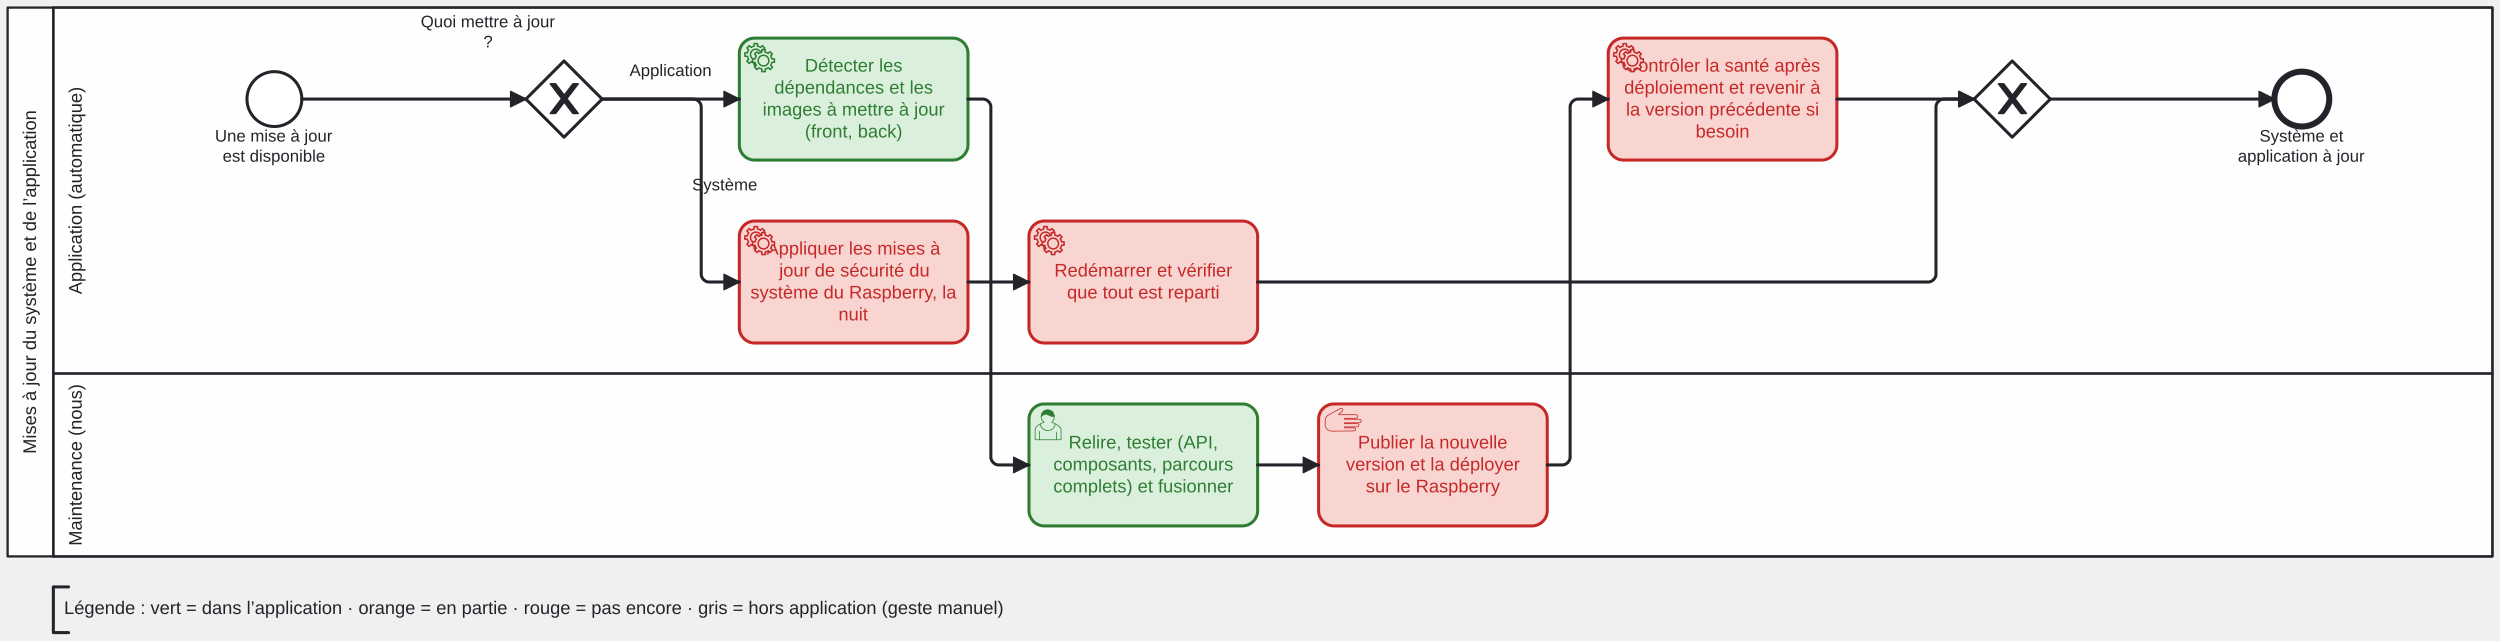
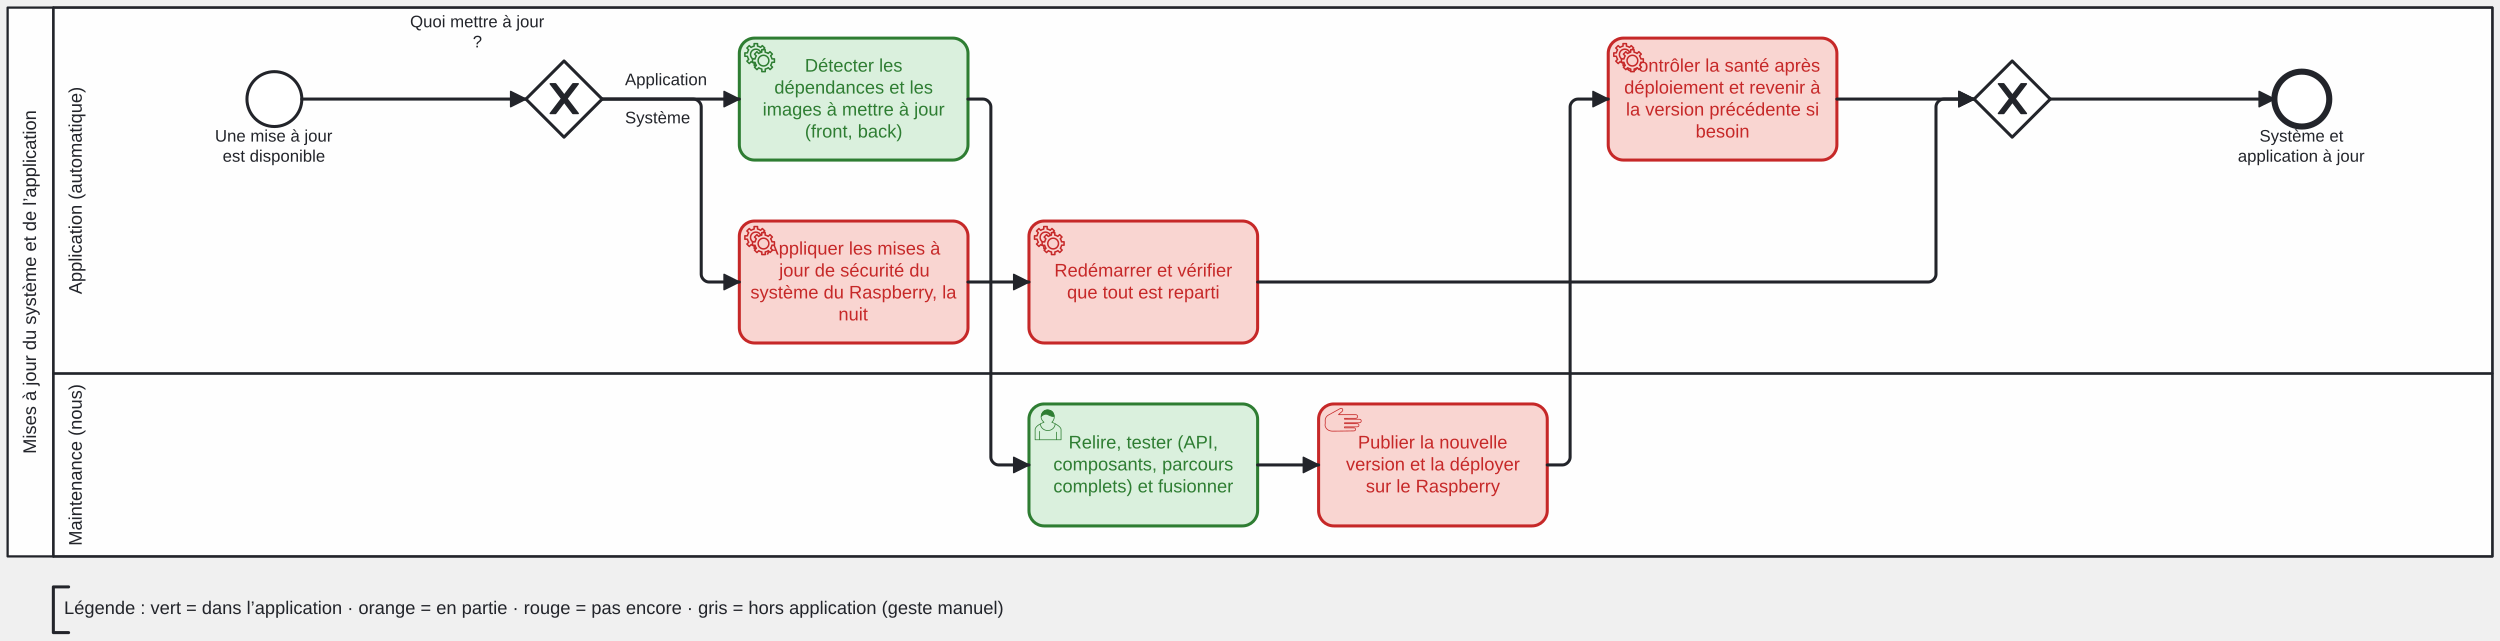
<svg xmlns="http://www.w3.org/2000/svg" width="1640" height="420" viewBox="35 35 1640 420" version="1.1">
  <g class="djs-group">
    <g class="djs-element djs-shape" data-element-id="P39_exploitation_mises_a_jour_pool" transform="matrix(1 0 0 1 40 40)" style="display: block;">
      <g class="djs-visual">
        <rect x="0" y="0" width="1630" height="360" rx="0" ry="0" style="stroke-linecap: round; stroke-linejoin: round; stroke: rgb(34, 36, 42); stroke-width: 1.5px; fill: white; fill-opacity: 0.95;" />
        <path style="fill: none; stroke-linecap: round; stroke-linejoin: round; stroke: rgb(34, 36, 42); stroke-width: 1.5px;" d="M30,0L30,360" />
        <text lineHeight="1.2" class="djs-label" transform="matrix(-1.83697e-16 -1 1 -1.83697e-16 0 360)" style="font-family: Arial, sans-serif; font-size: 12px; font-weight: normal; fill: rgb(34, 36, 42);">
          <tspan x="67.273" y="18.6">Mises à jour du système et de l’application</tspan>
        </text>
      </g>
      <rect class="djs-hit djs-hit-all" x="0" y="0" width="1630" height="360" style="fill: none; stroke-opacity: 0; stroke: white; stroke-width: 15px;" />
      <rect x="-5" y="-5" rx="4" width="1640" height="370" class="djs-outline" style="fill: none;" />
    </g>
    <g class="djs-children">
      <g class="djs-group">
        <g class="djs-element djs-shape" data-element-id="P39_exploitation_mises_a_jour_voie_maintenance" transform="matrix(1 0 0 1 70 280)" style="display: block;">
          <g class="djs-visual">
            <rect x="0" y="0" width="1600" height="120" rx="0" ry="0" style="stroke-linecap: round; stroke-linejoin: round; stroke: rgb(34, 36, 42); stroke-width: 1.5px; fill: white; fill-opacity: 0.25;" />
            <text lineHeight="1.2" class="djs-label" transform="matrix(-1.83697e-16 -1 1 -1.83697e-16 0 120)" style="font-family: Arial, sans-serif; font-size: 12px; font-weight: normal; fill: rgb(34, 36, 42);">
              <tspan x="6.968" y="18.6">Maintenance (nous)</tspan>
            </text>
          </g>
          <rect class="djs-hit djs-hit-all" x="0" y="0" width="1600" height="120" style="fill: none; stroke-opacity: 0; stroke: white; stroke-width: 15px;" />
          <rect x="-5" y="-5" rx="4" width="1610" height="130" class="djs-outline" style="fill: none;" />
        </g>
      </g>
      <g class="djs-group">
        <g class="djs-element djs-shape" data-element-id="P39_exploitation_mises_a_jour_voie_systeme" transform="matrix(1 0 0 1 70 40)" style="display: block;">
          <g class="djs-visual">
            <rect x="0" y="0" width="1600" height="240" rx="0" ry="0" style="stroke-linecap: round; stroke-linejoin: round; stroke: rgb(34, 36, 42); stroke-width: 1.5px; fill: white; fill-opacity: 0.25;" />
            <text lineHeight="1.2" class="djs-label" transform="matrix(-1.83697e-16 -1 1 -1.83697e-16 0 240)" style="font-family: Arial, sans-serif; font-size: 12px; font-weight: normal; fill: rgb(34, 36, 42);">
              <tspan x="51.959" y="18.6">Application (automatique)</tspan>
            </text>
          </g>
          <rect class="djs-hit djs-hit-all" x="0" y="0" width="1600" height="240" style="fill: none; stroke-opacity: 0; stroke: white; stroke-width: 15px;" />
          <rect x="-5" y="-5" rx="4" width="1610" height="250" class="djs-outline" style="fill: none;" />
        </g>
      </g>
      <g class="djs-group">
        <g class="djs-element djs-shape" data-element-id="P39_exploitation_mises_a_jour_d" transform="matrix(1 0 0 1 197 82)" style="display: block;">
          <g class="djs-visual">
            <circle cx="18" cy="18" r="18" style="stroke-linecap: round; stroke-linejoin: round; stroke: rgb(34, 36, 42); stroke-width: 2px; fill: white; fill-opacity: 0.95;" />
          </g>
          <rect class="djs-hit djs-hit-all" x="0" y="0" width="36" height="36" style="fill: none; stroke-opacity: 0; stroke: white; stroke-width: 15px;" />
          <circle cx="18" cy="18" r="23" class="djs-outline" style="fill: none;" />
        </g>
      </g>
      <g class="djs-group">
        <g class="djs-element djs-shape" data-element-id="P39_exploitation_mises_a_jour_d_label" transform="matrix(1 0 0 1 176 118)" style="display: block;">
          <g class="djs-visual">
            <text lineHeight="1.2" class="djs-label" style="font-family: Arial, sans-serif; font-size: 11px; font-weight: normal; fill: rgb(34, 36, 42);">
              <tspan x="0" y="9.9">Une mise à jour </tspan>
              <tspan x="5.044" y="23.1">est disponible</tspan>
            </text>
          </g>
          <rect class="djs-hit djs-hit-all" x="0" y="0" width="78" height="27" style="fill: none; stroke-opacity: 0; stroke: white; stroke-width: 15px;" />
          <rect x="-5" y="-5" rx="4" width="88" height="37" class="djs-outline" style="fill: none;" />
        </g>
      </g>
      <g class="djs-group">
        <g class="djs-element djs-shape" data-element-id="P39_exploitation_mises_a_jour_g1" transform="matrix(1 0 0 1 380 75)" style="display: block;">
          <g class="djs-visual">
            <polygon points="25,0 50,25 25,50 0,25" style="stroke-linecap: round; stroke-linejoin: round; stroke: rgb(34, 36, 42); stroke-width: 2px; fill: white; fill-opacity: 0.95;" />
            <path d="m 16,15 7.429,9.714 -7.429,9.714 3.429,0 5.714,-7.464 5.714,7.464 3.429,0 -7.429,-9.714 7.429,-9.714 -3.429,0 -5.714,7.464 -5.714,-7.464 -3.429,0 z" style="fill: rgb(34, 36, 42); stroke-linecap: round; stroke-linejoin: round; stroke: rgb(34, 36, 42); stroke-width: 1px;" />
          </g>
          <rect class="djs-hit djs-hit-all" x="0" y="0" width="50" height="50" style="fill: none; stroke-opacity: 0; stroke: white; stroke-width: 15px;" />
          <rect x="2" y="2" rx="4" width="46" height="46" class="djs-outline" style="transform-box: fill-box; transform: rotate(45deg); transform-origin: center center; fill: none;" />
        </g>
      </g>
      <g class="djs-group">
-         <g class="djs-element djs-shape" data-element-id="P39_exploitation_mises_a_jour_g1_label" transform="matrix(1 0 0 1 311 43)" style="display: block;">
+         <g class="djs-element djs-shape" data-element-id="P39_exploitation_mises_a_jour_g1_label" transform="matrix(1 0 0 1 304 43)" style="display: block;">
          <g class="djs-visual">
            <text lineHeight="1.2" class="djs-label" style="font-family: Arial, sans-serif; font-size: 11px; font-weight: normal; fill: rgb(34, 36, 42);">
              <tspan x="0" y="9.9">Quoi mettre à jour</tspan>
              <tspan x="41.125" y="23.1">?</tspan>
            </text>
          </g>
          <rect class="djs-hit djs-hit-all" x="0" y="0" width="89" height="27" style="fill: none; stroke-opacity: 0; stroke: white; stroke-width: 15px;" />
          <rect x="-5" y="-5" rx="4" width="99" height="37" class="djs-outline" style="fill: none;" />
        </g>
      </g>
      <g class="djs-group">
        <g class="djs-element djs-shape" data-element-id="P39_exploitation_mises_a_jour_t1" transform="matrix(1 0 0 1 520 180)" style="display: block;">
          <g class="djs-visual">
            <rect x="0" y="0" width="150" height="80" rx="10" ry="10" style="stroke-linecap: round; stroke-linejoin: round; stroke: rgb(198, 40, 40); stroke-width: 2px; fill: rgb(249, 211, 207); fill-opacity: 0.95;" />
            <text lineHeight="1.2" class="djs-label" style="font-family: Arial, sans-serif; font-size: 12px; font-weight: normal; fill: rgb(198, 40, 40);">
              <tspan x="17.811" y="22">Appliquer les mises à </tspan>
              <tspan x="26.133" y="36.4">jour de sécurité du </tspan>
              <tspan x="7.255" y="50.8">système du Raspberry, la</tspan>
              <tspan x="64.993" y="65.2">nuit</tspan>
            </text>
            <circle cx="5" cy="5" r="5" transform="translate(6, 6)" style="stroke-linecap: round; stroke-linejoin: round; stroke: none; stroke-width: 2px; fill: rgb(249, 211, 207);" />
            <path d="m 12,18 v -1.713 c 0.352,-0.07 0.704,-0.178 1.048,-0.321 0.344,-0.145 0.666,-0.321 0.966,-0.521 l 1.194,1.18 1.567,-1.577 -1.195,-1.18 c 0.403,-0.614 0.683,-1.299 0.825,-2.018 l 1.622,-0.01 v -2.22 l -1.637,0.01 c -0.073,-0.352 -0.178,-0.7 -0.324,-1.044 -0.145,-0.344 -0.321,-0.664 -0.523,-0.962 l 1.131,-1.136 -1.583,-1.563 -1.13,1.136 c -0.614,-0.401 -1.303,-0.681 -2.023,-0.822 l 0.009,-1.619 h -2.241 l 0.004,1.631 c -0.354,0.074 -0.705,0.18 -1.05,0.324 -0.344,0.144 -0.665,0.321 -0.964,0.52 l -1.17,-1.158 -1.567,1.579 1.168,1.157 c -0.403,0.613 -0.683,1.298 -0.825,2.017 l -1.659,0.003 v 2.222 l 1.672,-0.006 c 0.073,0.351 0.18,0.702 0.324,1.045 0.145,0.344 0.321,0.664 0.523,0.961 l -1.199,1.197 1.584,1.56 1.196,-1.193 c 0.614,0.403 1.303,0.682 2.023,0.823 l 7.19e-4,1.699 h 2.227 z m 0.221,-3.996 c -1.789,0.75 -3.858,-0.093 -4.61,-1.874 -0.752,-1.783 0.091,-3.846 1.88,-4.596 1.788,-0.749 3.857,0.093 4.609,1.874 0.752,1.782 -0.091,3.846 -1.88,4.596 z" style="fill: rgb(249, 211, 207); stroke-linecap: round; stroke-linejoin: round; stroke: rgb(198, 40, 40); stroke-width: 1px;" />
            <circle cx="5" cy="5" r="5" transform="translate(11, 10)" style="stroke-linecap: round; stroke-linejoin: round; stroke: none; stroke-width: 2px; fill: rgb(249, 211, 207);" />
            <path d="m 17,22 v -1.713 c 0.352,-0.07 0.704,-0.178 1.048,-0.321 0.344,-0.145 0.666,-0.321 0.966,-0.521 l 1.194,1.18 1.567,-1.577 -1.195,-1.18 c 0.403,-0.614 0.683,-1.299 0.825,-2.018 l 1.622,-0.01 v -2.22 l -1.637,0.01 c -0.073,-0.352 -0.178,-0.7 -0.324,-1.044 -0.145,-0.344 -0.321,-0.664 -0.523,-0.962 l 1.131,-1.136 -1.583,-1.563 -1.13,1.136 c -0.614,-0.401 -1.303,-0.681 -2.023,-0.822 l 0.009,-1.619 h -2.241 l 0.004,1.631 c -0.354,0.074 -0.705,0.18 -1.05,0.324 -0.344,0.144 -0.665,0.321 -0.964,0.52 l -1.17,-1.158 -1.567,1.579 1.168,1.157 c -0.403,0.613 -0.683,1.298 -0.825,2.017 l -1.659,0.003 v 2.222 l 1.672,-0.006 c 0.073,0.351 0.18,0.702 0.324,1.045 0.145,0.344 0.321,0.664 0.523,0.961 l -1.199,1.197 1.584,1.56 1.196,-1.193 c 0.614,0.403 1.303,0.682 2.023,0.823 l 7.19e-4,1.699 h 2.227 z m 0.221,-3.996 c -1.789,0.75 -3.858,-0.093 -4.61,-1.874 -0.752,-1.783 0.091,-3.846 1.88,-4.596 1.788,-0.749 3.857,0.093 4.609,1.874 0.752,1.782 -0.091,3.846 -1.88,4.596 z" style="fill: rgb(249, 211, 207); stroke-linecap: round; stroke-linejoin: round; stroke: rgb(198, 40, 40); stroke-width: 1px;" />
          </g>
          <rect class="djs-hit djs-hit-all" x="0" y="0" width="150" height="80" style="fill: none; stroke-opacity: 0; stroke: white; stroke-width: 15px;" />
          <rect x="-5" y="-5" rx="14" width="160" height="90" class="djs-outline" style="fill: none;" />
        </g>
      </g>
      <g class="djs-group">
        <g class="djs-element djs-shape" data-element-id="P39_exploitation_mises_a_jour_t2" transform="matrix(1 0 0 1 710 180)" style="display: block;">
          <g class="djs-visual">
            <rect x="0" y="0" width="150" height="80" rx="10" ry="10" style="stroke-linecap: round; stroke-linejoin: round; stroke: rgb(198, 40, 40); stroke-width: 2px; fill: rgb(249, 211, 207); fill-opacity: 0.95;" />
            <text lineHeight="1.2" class="djs-label" style="font-family: Arial, sans-serif; font-size: 12px; font-weight: normal; fill: rgb(198, 40, 40);">
              <tspan x="16.647" y="36.4">Redémarrer et vérifier </tspan>
              <tspan x="24.969" y="50.8">que tout est reparti</tspan>
            </text>
            <circle cx="5" cy="5" r="5" transform="translate(6, 6)" style="stroke-linecap: round; stroke-linejoin: round; stroke: none; stroke-width: 2px; fill: rgb(249, 211, 207);" />
            <path d="m 12,18 v -1.713 c 0.352,-0.07 0.704,-0.178 1.048,-0.321 0.344,-0.145 0.666,-0.321 0.966,-0.521 l 1.194,1.18 1.567,-1.577 -1.195,-1.18 c 0.403,-0.614 0.683,-1.299 0.825,-2.018 l 1.622,-0.01 v -2.22 l -1.637,0.01 c -0.073,-0.352 -0.178,-0.7 -0.324,-1.044 -0.145,-0.344 -0.321,-0.664 -0.523,-0.962 l 1.131,-1.136 -1.583,-1.563 -1.13,1.136 c -0.614,-0.401 -1.303,-0.681 -2.023,-0.822 l 0.009,-1.619 h -2.241 l 0.004,1.631 c -0.354,0.074 -0.705,0.18 -1.05,0.324 -0.344,0.144 -0.665,0.321 -0.964,0.52 l -1.17,-1.158 -1.567,1.579 1.168,1.157 c -0.403,0.613 -0.683,1.298 -0.825,2.017 l -1.659,0.003 v 2.222 l 1.672,-0.006 c 0.073,0.351 0.18,0.702 0.324,1.045 0.145,0.344 0.321,0.664 0.523,0.961 l -1.199,1.197 1.584,1.56 1.196,-1.193 c 0.614,0.403 1.303,0.682 2.023,0.823 l 7.19e-4,1.699 h 2.227 z m 0.221,-3.996 c -1.789,0.75 -3.858,-0.093 -4.61,-1.874 -0.752,-1.783 0.091,-3.846 1.88,-4.596 1.788,-0.749 3.857,0.093 4.609,1.874 0.752,1.782 -0.091,3.846 -1.88,4.596 z" style="fill: rgb(249, 211, 207); stroke-linecap: round; stroke-linejoin: round; stroke: rgb(198, 40, 40); stroke-width: 1px;" />
            <circle cx="5" cy="5" r="5" transform="translate(11, 10)" style="stroke-linecap: round; stroke-linejoin: round; stroke: none; stroke-width: 2px; fill: rgb(249, 211, 207);" />
            <path d="m 17,22 v -1.713 c 0.352,-0.07 0.704,-0.178 1.048,-0.321 0.344,-0.145 0.666,-0.321 0.966,-0.521 l 1.194,1.18 1.567,-1.577 -1.195,-1.18 c 0.403,-0.614 0.683,-1.299 0.825,-2.018 l 1.622,-0.01 v -2.22 l -1.637,0.01 c -0.073,-0.352 -0.178,-0.7 -0.324,-1.044 -0.145,-0.344 -0.321,-0.664 -0.523,-0.962 l 1.131,-1.136 -1.583,-1.563 -1.13,1.136 c -0.614,-0.401 -1.303,-0.681 -2.023,-0.822 l 0.009,-1.619 h -2.241 l 0.004,1.631 c -0.354,0.074 -0.705,0.18 -1.05,0.324 -0.344,0.144 -0.665,0.321 -0.964,0.52 l -1.17,-1.158 -1.567,1.579 1.168,1.157 c -0.403,0.613 -0.683,1.298 -0.825,2.017 l -1.659,0.003 v 2.222 l 1.672,-0.006 c 0.073,0.351 0.18,0.702 0.324,1.045 0.145,0.344 0.321,0.664 0.523,0.961 l -1.199,1.197 1.584,1.56 1.196,-1.193 c 0.614,0.403 1.303,0.682 2.023,0.823 l 7.19e-4,1.699 h 2.227 z m 0.221,-3.996 c -1.789,0.75 -3.858,-0.093 -4.61,-1.874 -0.752,-1.783 0.091,-3.846 1.88,-4.596 1.788,-0.749 3.857,0.093 4.609,1.874 0.752,1.782 -0.091,3.846 -1.88,4.596 z" style="fill: rgb(249, 211, 207); stroke-linecap: round; stroke-linejoin: round; stroke: rgb(198, 40, 40); stroke-width: 1px;" />
          </g>
          <rect class="djs-hit djs-hit-all" x="0" y="0" width="150" height="80" style="fill: none; stroke-opacity: 0; stroke: white; stroke-width: 15px;" />
          <rect x="-5" y="-5" rx="14" width="160" height="90" class="djs-outline" style="fill: none;" />
        </g>
      </g>
      <g class="djs-group">
        <g class="djs-element djs-shape" data-element-id="P39_exploitation_mises_a_jour_t3" transform="matrix(1 0 0 1 520 60)" style="display: block;">
          <g class="djs-visual">
            <rect x="0" y="0" width="150" height="80" rx="10" ry="10" style="stroke-linecap: round; stroke-linejoin: round; stroke: rgb(46, 125, 50); stroke-width: 2px; fill: rgb(216, 240, 220); fill-opacity: 0.95;" />
            <text lineHeight="1.2" class="djs-label" style="font-family: Arial, sans-serif; font-size: 12px; font-weight: normal; fill: rgb(46, 125, 50);">
              <tspan x="42.984" y="22">Détecter les </tspan>
              <tspan x="22.953" y="36.4">dépendances et les </tspan>
              <tspan x="15.305" y="50.8">images à mettre à jour </tspan>
              <tspan x="42.984" y="65.2">(front, back)</tspan>
            </text>
            <circle cx="5" cy="5" r="5" transform="translate(6, 6)" style="stroke-linecap: round; stroke-linejoin: round; stroke: none; stroke-width: 2px; fill: rgb(216, 240, 220);" />
            <path d="m 12,18 v -1.713 c 0.352,-0.07 0.704,-0.178 1.048,-0.321 0.344,-0.145 0.666,-0.321 0.966,-0.521 l 1.194,1.18 1.567,-1.577 -1.195,-1.18 c 0.403,-0.614 0.683,-1.299 0.825,-2.018 l 1.622,-0.01 v -2.22 l -1.637,0.01 c -0.073,-0.352 -0.178,-0.7 -0.324,-1.044 -0.145,-0.344 -0.321,-0.664 -0.523,-0.962 l 1.131,-1.136 -1.583,-1.563 -1.13,1.136 c -0.614,-0.401 -1.303,-0.681 -2.023,-0.822 l 0.009,-1.619 h -2.241 l 0.004,1.631 c -0.354,0.074 -0.705,0.18 -1.05,0.324 -0.344,0.144 -0.665,0.321 -0.964,0.52 l -1.17,-1.158 -1.567,1.579 1.168,1.157 c -0.403,0.613 -0.683,1.298 -0.825,2.017 l -1.659,0.003 v 2.222 l 1.672,-0.006 c 0.073,0.351 0.18,0.702 0.324,1.045 0.145,0.344 0.321,0.664 0.523,0.961 l -1.199,1.197 1.584,1.56 1.196,-1.193 c 0.614,0.403 1.303,0.682 2.023,0.823 l 7.19e-4,1.699 h 2.227 z m 0.221,-3.996 c -1.789,0.75 -3.858,-0.093 -4.61,-1.874 -0.752,-1.783 0.091,-3.846 1.88,-4.596 1.788,-0.749 3.857,0.093 4.609,1.874 0.752,1.782 -0.091,3.846 -1.88,4.596 z" style="fill: rgb(216, 240, 220); stroke-linecap: round; stroke-linejoin: round; stroke: rgb(46, 125, 50); stroke-width: 1px;" />
            <circle cx="5" cy="5" r="5" transform="translate(11, 10)" style="stroke-linecap: round; stroke-linejoin: round; stroke: none; stroke-width: 2px; fill: rgb(216, 240, 220);" />
            <path d="m 17,22 v -1.713 c 0.352,-0.07 0.704,-0.178 1.048,-0.321 0.344,-0.145 0.666,-0.321 0.966,-0.521 l 1.194,1.18 1.567,-1.577 -1.195,-1.18 c 0.403,-0.614 0.683,-1.299 0.825,-2.018 l 1.622,-0.01 v -2.22 l -1.637,0.01 c -0.073,-0.352 -0.178,-0.7 -0.324,-1.044 -0.145,-0.344 -0.321,-0.664 -0.523,-0.962 l 1.131,-1.136 -1.583,-1.563 -1.13,1.136 c -0.614,-0.401 -1.303,-0.681 -2.023,-0.822 l 0.009,-1.619 h -2.241 l 0.004,1.631 c -0.354,0.074 -0.705,0.18 -1.05,0.324 -0.344,0.144 -0.665,0.321 -0.964,0.52 l -1.17,-1.158 -1.567,1.579 1.168,1.157 c -0.403,0.613 -0.683,1.298 -0.825,2.017 l -1.659,0.003 v 2.222 l 1.672,-0.006 c 0.073,0.351 0.18,0.702 0.324,1.045 0.145,0.344 0.321,0.664 0.523,0.961 l -1.199,1.197 1.584,1.56 1.196,-1.193 c 0.614,0.403 1.303,0.682 2.023,0.823 l 7.19e-4,1.699 h 2.227 z m 0.221,-3.996 c -1.789,0.75 -3.858,-0.093 -4.61,-1.874 -0.752,-1.783 0.091,-3.846 1.88,-4.596 1.788,-0.749 3.857,0.093 4.609,1.874 0.752,1.782 -0.091,3.846 -1.88,4.596 z" style="fill: rgb(216, 240, 220); stroke-linecap: round; stroke-linejoin: round; stroke: rgb(46, 125, 50); stroke-width: 1px;" />
          </g>
          <rect class="djs-hit djs-hit-all" x="0" y="0" width="150" height="80" style="fill: none; stroke-opacity: 0; stroke: white; stroke-width: 15px;" />
          <rect x="-5" y="-5" rx="14" width="160" height="90" class="djs-outline" style="fill: none;" />
        </g>
      </g>
      <g class="djs-group">
        <g class="djs-element djs-shape" data-element-id="P39_exploitation_mises_a_jour_t4" transform="matrix(1 0 0 1 710 300)" style="display: block;">
          <g class="djs-visual">
            <rect x="0" y="0" width="150" height="80" rx="10" ry="10" style="stroke-linecap: round; stroke-linejoin: round; stroke: rgb(46, 125, 50); stroke-width: 2px; fill: rgb(216, 240, 220); fill-opacity: 0.95;" />
            <text lineHeight="1.2" class="djs-label" style="font-family: Arial, sans-serif; font-size: 12px; font-weight: normal; fill: rgb(46, 125, 50);">
              <tspan x="25.984" y="29.2">Relire, tester (API, </tspan>
              <tspan x="15.969" y="43.6">composants, parcours </tspan>
              <tspan x="15.969" y="58">complets) et fusionner</tspan>
            </text>
            <path d="m 15,12 c 0.909,-0.845 1.594,-2.049 1.594,-3.385 0,-2.554 -1.805,-4.622 -4.357,-4.622 -2.552,0 -4.288,2.068 -4.288,4.622 0,1.348 0.974,2.562 1.896,3.405 -0.529,0.187 -5.669,2.097 -5.794,4.756 v 6.718 h 17 v -6.718 c 0,-2.298 -5.528,-4.595 -6.051,-4.776 zm -8,6 l 0,5.5 m 11,0 l 0,-5" style="fill: rgb(216, 240, 220); stroke-linecap: round; stroke-linejoin: round; stroke: rgb(46, 125, 50); stroke-width: 0.5px;" />
            <path d="m 15,12 m 2.162,1.009 c 0,2.447 -2.158,4.431 -4.821,4.431 -2.665,0 -4.822,-1.981 -4.822,-4.431 " style="fill: rgb(216, 240, 220); stroke-linecap: round; stroke-linejoin: round; stroke: rgb(46, 125, 50); stroke-width: 0.5px;" />
            <path d="m 15,12 m -6.9,-3.80 c 0,0 2.251,-2.358 4.274,-1.177 2.024,1.181 4.221,1.537 4.124,0.965 -0.098,-0.57 -0.117,-3.791 -4.191,-4.136 -3.575,0.001 -4.208,3.367 -4.207,4.348 z" style="fill: rgb(46, 125, 50); stroke-linecap: round; stroke-linejoin: round; stroke: rgb(46, 125, 50); stroke-width: 0.5px;" />
          </g>
          <rect class="djs-hit djs-hit-all" x="0" y="0" width="150" height="80" style="fill: none; stroke-opacity: 0; stroke: white; stroke-width: 15px;" />
          <rect x="-5" y="-5" rx="14" width="160" height="90" class="djs-outline" style="fill: none;" />
        </g>
      </g>
      <g class="djs-group">
        <g class="djs-element djs-shape" data-element-id="P39_exploitation_mises_a_jour_t5" transform="matrix(1 0 0 1 900 300)" style="display: block;">
          <g class="djs-visual">
            <rect x="0" y="0" width="150" height="80" rx="10" ry="10" style="stroke-linecap: round; stroke-linejoin: round; stroke: rgb(198, 40, 40); stroke-width: 2px; fill: rgb(249, 211, 207); fill-opacity: 0.95;" />
            <text lineHeight="1.2" class="djs-label" style="font-family: Arial, sans-serif; font-size: 12px; font-weight: normal; fill: rgb(198, 40, 40);">
              <tspan x="25.806" y="29.2">Publier la nouvelle </tspan>
              <tspan x="17.961" y="43.6">version et la déployer </tspan>
              <tspan x="30.984" y="58">sur le Raspberry</tspan>
            </text>
            <path d="m 17,15 c 0.234,-0.01 5.604,0.008 8.029,0.004 0.808,0 1.271,-0.172 1.417,-0.752 0.227,-0.898 -0.334,-1.314 -1.338,-1.316 -2.467,-0.01 -7.886,-0.004 -8.108,-0.004 -0.014,-0.079 0.016,-0.533 0,-0.61 0.195,-0.042 8.507,0.006 9.616,0.002 0.877,-0.007 1.35,-0.438 1.353,-1.208 0.003,-0.768 -0.479,-1.09 -1.35,-1.091 -2.968,-0.002 -9.619,-0.013 -9.619,-0.013 v -0.591 c 0,0 5.052,-0.016 7.225,-0.016 0.888,-0.002 1.354,-0.416 1.351,-1.193 -0.006,-0.761 -0.492,-1.196 -1.361,-1.196 -3.473,-0.005 -10.86,-0.003 -11.083,-0.003 -0.022,-0.047 -0.045,-0.094 -0.069,-0.139 0.394,-0.319 2.041,-1.626 2.415,-2.017 0.469,-0.487 0.519,-1.165 0.162,-1.604 -0.414,-0.511 -0.973,-0.5 -1.48,-0.236 -1.461,0.764 -6.6,3.643 -7.733,4.271 -0.9,0.499 -1.516,1.253 -1.882,2.19 -0.37,0.95 -0.17,2.01 -0.166,2.979 0.004,0.718 -0.273,1.345 -0.055,2.063 0.629,2.087 2.425,3.312 4.859,3.318 4.618,0.014 9.238,-0.139 13.857,-0.158 0.755,-0.004 1.171,-0.301 1.182,-1.033 0.012,-0.754 -0.423,-0.969 -1.183,-0.973 -1.778,-0.01 -5.824,-0.004 -6.04,-0.004 10e-4,-0.084 0.003,-0.586 10e-4,-0.67 z" style="fill: rgb(249, 211, 207); stroke-linecap: round; stroke-linejoin: round; stroke: rgb(198, 40, 40); stroke-width: 0.5px;" />
          </g>
          <rect class="djs-hit djs-hit-all" x="0" y="0" width="150" height="80" style="fill: none; stroke-opacity: 0; stroke: white; stroke-width: 15px;" />
          <rect x="-5" y="-5" rx="14" width="160" height="90" class="djs-outline" style="fill: none;" />
        </g>
      </g>
      <g class="djs-group">
        <g class="djs-element djs-shape" data-element-id="P39_exploitation_mises_a_jour_t6" transform="matrix(1 0 0 1 1090 60)" style="display: block;">
          <g class="djs-visual">
            <rect x="0" y="0" width="150" height="80" rx="10" ry="10" style="stroke-linecap: round; stroke-linejoin: round; stroke: rgb(198, 40, 40); stroke-width: 2px; fill: rgb(249, 211, 207); fill-opacity: 0.95;" />
            <text lineHeight="1.2" class="djs-label" style="font-family: Arial, sans-serif; font-size: 12px; font-weight: normal; fill: rgb(198, 40, 40);">
              <tspan x="10.961" y="22">Contrôler la santé après </tspan>
              <tspan x="10.466" y="36.4">déploiement et revenir à </tspan>
              <tspan x="11.625" y="50.8">la version précédente si </tspan>
              <tspan x="57.312" y="65.2">besoin</tspan>
            </text>
            <circle cx="5" cy="5" r="5" transform="translate(6, 6)" style="stroke-linecap: round; stroke-linejoin: round; stroke: none; stroke-width: 2px; fill: rgb(249, 211, 207);" />
            <path d="m 12,18 v -1.713 c 0.352,-0.07 0.704,-0.178 1.048,-0.321 0.344,-0.145 0.666,-0.321 0.966,-0.521 l 1.194,1.18 1.567,-1.577 -1.195,-1.18 c 0.403,-0.614 0.683,-1.299 0.825,-2.018 l 1.622,-0.01 v -2.22 l -1.637,0.01 c -0.073,-0.352 -0.178,-0.7 -0.324,-1.044 -0.145,-0.344 -0.321,-0.664 -0.523,-0.962 l 1.131,-1.136 -1.583,-1.563 -1.13,1.136 c -0.614,-0.401 -1.303,-0.681 -2.023,-0.822 l 0.009,-1.619 h -2.241 l 0.004,1.631 c -0.354,0.074 -0.705,0.18 -1.05,0.324 -0.344,0.144 -0.665,0.321 -0.964,0.52 l -1.17,-1.158 -1.567,1.579 1.168,1.157 c -0.403,0.613 -0.683,1.298 -0.825,2.017 l -1.659,0.003 v 2.222 l 1.672,-0.006 c 0.073,0.351 0.18,0.702 0.324,1.045 0.145,0.344 0.321,0.664 0.523,0.961 l -1.199,1.197 1.584,1.56 1.196,-1.193 c 0.614,0.403 1.303,0.682 2.023,0.823 l 7.19e-4,1.699 h 2.227 z m 0.221,-3.996 c -1.789,0.75 -3.858,-0.093 -4.61,-1.874 -0.752,-1.783 0.091,-3.846 1.88,-4.596 1.788,-0.749 3.857,0.093 4.609,1.874 0.752,1.782 -0.091,3.846 -1.88,4.596 z" style="fill: rgb(249, 211, 207); stroke-linecap: round; stroke-linejoin: round; stroke: rgb(198, 40, 40); stroke-width: 1px;" />
            <circle cx="5" cy="5" r="5" transform="translate(11, 10)" style="stroke-linecap: round; stroke-linejoin: round; stroke: none; stroke-width: 2px; fill: rgb(249, 211, 207);" />
            <path d="m 17,22 v -1.713 c 0.352,-0.07 0.704,-0.178 1.048,-0.321 0.344,-0.145 0.666,-0.321 0.966,-0.521 l 1.194,1.18 1.567,-1.577 -1.195,-1.18 c 0.403,-0.614 0.683,-1.299 0.825,-2.018 l 1.622,-0.01 v -2.22 l -1.637,0.01 c -0.073,-0.352 -0.178,-0.7 -0.324,-1.044 -0.145,-0.344 -0.321,-0.664 -0.523,-0.962 l 1.131,-1.136 -1.583,-1.563 -1.13,1.136 c -0.614,-0.401 -1.303,-0.681 -2.023,-0.822 l 0.009,-1.619 h -2.241 l 0.004,1.631 c -0.354,0.074 -0.705,0.18 -1.05,0.324 -0.344,0.144 -0.665,0.321 -0.964,0.52 l -1.17,-1.158 -1.567,1.579 1.168,1.157 c -0.403,0.613 -0.683,1.298 -0.825,2.017 l -1.659,0.003 v 2.222 l 1.672,-0.006 c 0.073,0.351 0.18,0.702 0.324,1.045 0.145,0.344 0.321,0.664 0.523,0.961 l -1.199,1.197 1.584,1.56 1.196,-1.193 c 0.614,0.403 1.303,0.682 2.023,0.823 l 7.19e-4,1.699 h 2.227 z m 0.221,-3.996 c -1.789,0.75 -3.858,-0.093 -4.61,-1.874 -0.752,-1.783 0.091,-3.846 1.88,-4.596 1.788,-0.749 3.857,0.093 4.609,1.874 0.752,1.782 -0.091,3.846 -1.88,4.596 z" style="fill: rgb(249, 211, 207); stroke-linecap: round; stroke-linejoin: round; stroke: rgb(198, 40, 40); stroke-width: 1px;" />
          </g>
          <rect class="djs-hit djs-hit-all" x="0" y="0" width="150" height="80" style="fill: none; stroke-opacity: 0; stroke: white; stroke-width: 15px;" />
          <rect x="-5" y="-5" rx="14" width="160" height="90" class="djs-outline" style="fill: none;" />
        </g>
      </g>
      <g class="djs-group">
        <g class="djs-element djs-shape" data-element-id="P39_exploitation_mises_a_jour_f" transform="matrix(1 0 0 1 1527 82)" style="display: block;">
          <g class="djs-visual">
            <circle cx="18" cy="18" r="18" style="stroke-linecap: round; stroke-linejoin: round; stroke: rgb(34, 36, 42); stroke-width: 4px; fill: white; fill-opacity: 0.95;" />
          </g>
          <rect class="djs-hit djs-hit-all" x="0" y="0" width="36" height="36" style="fill: none; stroke-opacity: 0; stroke: white; stroke-width: 15px;" />
          <circle cx="18" cy="18" r="24" class="djs-outline" style="fill: none;" />
        </g>
      </g>
      <g class="djs-group">
        <g class="djs-element djs-shape" data-element-id="P39_exploitation_mises_a_jour_f_label" transform="matrix(1 0 0 1 1503 118)" style="display: block;">
          <g class="djs-visual">
            <text lineHeight="1.2" class="djs-label" style="font-family: Arial, sans-serif; font-size: 11px; font-weight: normal; fill: rgb(34, 36, 42);">
              <tspan x="14.236" y="9.9">Système et </tspan>
              <tspan x="0" y="23.1">application à jour</tspan>
            </text>
          </g>
          <rect class="djs-hit djs-hit-all" x="0" y="0" width="84" height="27" style="fill: none; stroke-opacity: 0; stroke: white; stroke-width: 15px;" />
          <rect x="-5" y="-5" rx="4" width="94" height="37" class="djs-outline" style="fill: none;" />
        </g>
      </g>
      <g class="djs-group">
        <g class="djs-element djs-shape" data-element-id="P39_exploitation_mises_a_jour_gj1" transform="matrix(1 0 0 1 1330 75)" style="display: block;">
          <g class="djs-visual">
            <polygon points="25,0 50,25 25,50 0,25" style="stroke-linecap: round; stroke-linejoin: round; stroke: rgb(34, 36, 42); stroke-width: 2px; fill: white; fill-opacity: 0.95;" />
            <path d="m 16,15 7.429,9.714 -7.429,9.714 3.429,0 5.714,-7.464 5.714,7.464 3.429,0 -7.429,-9.714 7.429,-9.714 -3.429,0 -5.714,7.464 -5.714,-7.464 -3.429,0 z" style="fill: rgb(34, 36, 42); stroke-linecap: round; stroke-linejoin: round; stroke: rgb(34, 36, 42); stroke-width: 1px;" />
          </g>
          <rect class="djs-hit djs-hit-all" x="0" y="0" width="50" height="50" style="fill: none; stroke-opacity: 0; stroke: white; stroke-width: 15px;" />
          <rect x="2" y="2" rx="4" width="46" height="46" class="djs-outline" style="transform-box: fill-box; transform: rotate(45deg); transform-origin: center center; fill: none;" />
        </g>
      </g>
      <g class="djs-group">
        <g class="djs-element djs-shape" data-element-id="P39_exploitation_mises_a_jour_legende" transform="matrix(1 0 0 1 70 420)" style="display: block;">
          <g class="djs-visual">
            <rect x="0" y="0" width="760" height="30" rx="0" ry="0" style="stroke-linecap: round; stroke-linejoin: round; stroke: none; stroke-width: 2px; fill: none;" />
            <path d="m 0, 0 m 10,0 l -10,0 l 0,30 l 10,0" style="fill: none; stroke-linecap: round; stroke-linejoin: round; stroke: rgb(34, 36, 42); stroke-width: 2px;" />
            <text lineHeight="1.2" class="djs-label" style="font-family: Arial, sans-serif; font-size: 12px; font-weight: normal; fill: rgb(34, 36, 42);">
              <tspan x="7" y="17.8">Légende : vert = dans l’application · orange = en partie · rouge = pas encore · gris = hors application (geste manuel)</tspan>
            </text>
          </g>
          <rect class="djs-hit djs-hit-all" x="0" y="0" width="760" height="30" style="fill: none; stroke-opacity: 0; stroke: white; stroke-width: 15px;" />
          <rect x="-5" y="-5" rx="4" width="770" height="40" class="djs-outline" style="fill: none;" />
        </g>
      </g>
      <g class="djs-group">
        <g class="djs-element djs-connection" data-element-id="P39_exploitation_mises_a_jour_flux1" style="display: block;">
          <g class="djs-visual">
            <defs>
-               <marker id="marker-983gsoees7bas7v6b3sikr004" viewBox="0 0 20 20" refX="11" refY="10" markerWidth="10" markerHeight="10" orient="auto">
-                 <path d="M 1 5 L 11 10 L 1 15 Z" style="stroke-linecap: round; stroke-linejoin: round; stroke: rgb(34, 36, 42); stroke-width: 1px; fill: rgb(34, 36, 42);" />
-               </marker>
-             </defs>
-             <path data-corner-radius="5" style="fill: none; stroke-linecap: round; stroke-linejoin: round; stroke: rgb(34, 36, 42); stroke-width: 2px; marker-end: url('#marker-983gsoees7bas7v6b3sikr004');" d="M233,100L380,100" />
+               <marker id="marker-144mj97qcn0h1cioz709pqdf9" viewBox="0 0 20 20" refX="11" refY="10" markerWidth="10" markerHeight="10" orient="auto">
+                 <path d="M 1 5 L 11 10 L 1 15 Z" style="stroke-linecap: round; stroke-linejoin: round; stroke: rgb(34, 36, 42); stroke-width: 1px; fill: rgb(34, 36, 42);" />
+               </marker>
+             </defs>
+             <path data-corner-radius="5" style="fill: none; stroke-linecap: round; stroke-linejoin: round; stroke: rgb(34, 36, 42); stroke-width: 2px; marker-end: url('#marker-144mj97qcn0h1cioz709pqdf9');" d="M233,100L380,100" />
          </g>
          <rect x="228" y="95" rx="4" width="157" height="10" class="djs-outline" style="fill: none;" />
          <path d="M233,100L380,100" class="djs-hit djs-hit-stroke" style="fill: none; stroke-opacity: 0; stroke: white; stroke-width: 15px;" />
        </g>
      </g>
      <g class="djs-group">
        <g class="djs-element djs-connection" data-element-id="P39_exploitation_mises_a_jour_flux2" style="display: block;">
          <g class="djs-visual">
            <defs>
-               <marker id="marker-46bbuyyd0nd4ptd45bln0dsiy" viewBox="0 0 20 20" refX="11" refY="10" markerWidth="10" markerHeight="10" orient="auto">
-                 <path d="M 1 5 L 11 10 L 1 15 Z" style="stroke-linecap: round; stroke-linejoin: round; stroke: rgb(34, 36, 42); stroke-width: 1px; fill: rgb(34, 36, 42);" />
-               </marker>
-             </defs>
-             <path data-corner-radius="5" style="fill: none; stroke-linecap: round; stroke-linejoin: round; stroke: rgb(34, 36, 42); stroke-width: 2px; marker-end: url('#marker-46bbuyyd0nd4ptd45bln0dsiy');" d="M430,100L490,100C492.5,100,495,102.5,495,105L495,215C495,217.5,497.5,220,500,220L520,220" />
+               <marker id="marker-cchn859vkcds6tqre46e8hh5n" viewBox="0 0 20 20" refX="11" refY="10" markerWidth="10" markerHeight="10" orient="auto">
+                 <path d="M 1 5 L 11 10 L 1 15 Z" style="stroke-linecap: round; stroke-linejoin: round; stroke: rgb(34, 36, 42); stroke-width: 1px; fill: rgb(34, 36, 42);" />
+               </marker>
+             </defs>
+             <path data-corner-radius="5" style="fill: none; stroke-linecap: round; stroke-linejoin: round; stroke: rgb(34, 36, 42); stroke-width: 2px; marker-end: url('#marker-cchn859vkcds6tqre46e8hh5n');" d="M430,100L490,100C492.5,100,495,102.5,495,105L495,215C495,217.5,497.5,220,500,220L520,220" />
          </g>
          <rect x="425" y="95" rx="4" width="100" height="130" class="djs-outline" style="fill: none;" />
          <path d="M430,100L495,100L495,220L520,220" class="djs-hit djs-hit-stroke" style="fill: none; stroke-opacity: 0; stroke: white; stroke-width: 15px;" />
        </g>
      </g>
      <g class="djs-group">
-         <g class="djs-element djs-shape" data-element-id="P39_exploitation_mises_a_jour_flux2_label" transform="matrix(1 0 0 1 489 150)" style="display: block;">
+         <g class="djs-element djs-shape" data-element-id="P39_exploitation_mises_a_jour_flux2_label" transform="matrix(1 0 0 1 445 106)" style="display: block;">
          <g class="djs-visual">
            <text lineHeight="1.2" class="djs-label" style="font-family: Arial, sans-serif; font-size: 11px; font-weight: normal; fill: rgb(34, 36, 42);">
              <tspan x="0" y="9.9">Système</tspan>
            </text>
          </g>
          <rect class="djs-hit djs-hit-all" x="0" y="0" width="43" height="14" style="fill: none; stroke-opacity: 0; stroke: white; stroke-width: 15px;" />
          <rect x="-5" y="-5" rx="4" width="53" height="24" class="djs-outline" style="fill: none;" />
        </g>
      </g>
      <g class="djs-group">
        <g class="djs-element djs-connection" data-element-id="P39_exploitation_mises_a_jour_flux3" style="display: block;">
          <g class="djs-visual">
            <defs>
-               <marker id="marker-bvhscoc08c2ivo34tjet6jm4g" viewBox="0 0 20 20" refX="11" refY="10" markerWidth="10" markerHeight="10" orient="auto">
-                 <path d="M 1 5 L 11 10 L 1 15 Z" style="stroke-linecap: round; stroke-linejoin: round; stroke: rgb(34, 36, 42); stroke-width: 1px; fill: rgb(34, 36, 42);" />
-               </marker>
-             </defs>
-             <path data-corner-radius="5" style="fill: none; stroke-linecap: round; stroke-linejoin: round; stroke: rgb(34, 36, 42); stroke-width: 2px; marker-end: url('#marker-bvhscoc08c2ivo34tjet6jm4g');" d="M430,100L520,100" />
+               <marker id="marker-8f4fh15m2muj7c2r8ft3l4jap" viewBox="0 0 20 20" refX="11" refY="10" markerWidth="10" markerHeight="10" orient="auto">
+                 <path d="M 1 5 L 11 10 L 1 15 Z" style="stroke-linecap: round; stroke-linejoin: round; stroke: rgb(34, 36, 42); stroke-width: 1px; fill: rgb(34, 36, 42);" />
+               </marker>
+             </defs>
+             <path data-corner-radius="5" style="fill: none; stroke-linecap: round; stroke-linejoin: round; stroke: rgb(34, 36, 42); stroke-width: 2px; marker-end: url('#marker-8f4fh15m2muj7c2r8ft3l4jap');" d="M430,100L520,100" />
          </g>
          <rect x="425" y="95" rx="4" width="100" height="10" class="djs-outline" style="fill: none;" />
          <path d="M430,100L520,100" class="djs-hit djs-hit-stroke" style="fill: none; stroke-opacity: 0; stroke: white; stroke-width: 15px;" />
        </g>
      </g>
      <g class="djs-group">
-         <g class="djs-element djs-shape" data-element-id="P39_exploitation_mises_a_jour_flux3_label" transform="matrix(1 0 0 1 448 75)" style="display: block;">
+         <g class="djs-element djs-shape" data-element-id="P39_exploitation_mises_a_jour_flux3_label" transform="matrix(1 0 0 1 445 81)" style="display: block;">
          <g class="djs-visual">
            <text lineHeight="1.2" class="djs-label" style="font-family: Arial, sans-serif; font-size: 11px; font-weight: normal; fill: rgb(34, 36, 42);">
              <tspan x="0" y="9.9">Application</tspan>
            </text>
          </g>
          <rect class="djs-hit djs-hit-all" x="0" y="0" width="54" height="14" style="fill: none; stroke-opacity: 0; stroke: white; stroke-width: 15px;" />
          <rect x="-5" y="-5" rx="4" width="64" height="24" class="djs-outline" style="fill: none;" />
        </g>
      </g>
      <g class="djs-group">
        <g class="djs-element djs-connection" data-element-id="P39_exploitation_mises_a_jour_flux4" style="display: block;">
          <g class="djs-visual">
            <defs>
-               <marker id="marker-77dd7biknj63owfe76jblg2ay" viewBox="0 0 20 20" refX="11" refY="10" markerWidth="10" markerHeight="10" orient="auto">
-                 <path d="M 1 5 L 11 10 L 1 15 Z" style="stroke-linecap: round; stroke-linejoin: round; stroke: rgb(34, 36, 42); stroke-width: 1px; fill: rgb(34, 36, 42);" />
-               </marker>
-             </defs>
-             <path data-corner-radius="5" style="fill: none; stroke-linecap: round; stroke-linejoin: round; stroke: rgb(34, 36, 42); stroke-width: 2px; marker-end: url('#marker-77dd7biknj63owfe76jblg2ay');" d="M670,220L710,220" />
+               <marker id="marker-bklpwycyltxpobotzomnrbaw7" viewBox="0 0 20 20" refX="11" refY="10" markerWidth="10" markerHeight="10" orient="auto">
+                 <path d="M 1 5 L 11 10 L 1 15 Z" style="stroke-linecap: round; stroke-linejoin: round; stroke: rgb(34, 36, 42); stroke-width: 1px; fill: rgb(34, 36, 42);" />
+               </marker>
+             </defs>
+             <path data-corner-radius="5" style="fill: none; stroke-linecap: round; stroke-linejoin: round; stroke: rgb(34, 36, 42); stroke-width: 2px; marker-end: url('#marker-bklpwycyltxpobotzomnrbaw7');" d="M670,220L710,220" />
          </g>
          <rect x="665" y="215" rx="4" width="50" height="10" class="djs-outline" style="fill: none;" />
          <path d="M670,220L710,220" class="djs-hit djs-hit-stroke" style="fill: none; stroke-opacity: 0; stroke: white; stroke-width: 15px;" />
        </g>
      </g>
      <g class="djs-group">
        <g class="djs-element djs-connection" data-element-id="P39_exploitation_mises_a_jour_flux5" style="display: block;">
          <g class="djs-visual">
            <defs>
-               <marker id="marker-1qrpold2qawflfg4ev1qgv9lm" viewBox="0 0 20 20" refX="11" refY="10" markerWidth="10" markerHeight="10" orient="auto">
-                 <path d="M 1 5 L 11 10 L 1 15 Z" style="stroke-linecap: round; stroke-linejoin: round; stroke: rgb(34, 36, 42); stroke-width: 1px; fill: rgb(34, 36, 42);" />
-               </marker>
-             </defs>
-             <path data-corner-radius="5" style="fill: none; stroke-linecap: round; stroke-linejoin: round; stroke: rgb(34, 36, 42); stroke-width: 2px; marker-end: url('#marker-1qrpold2qawflfg4ev1qgv9lm');" d="M860,220L1300,220C1302.5,220,1305,217.5,1305,215L1305,105C1305,102.5,1307.5,100,1310,100L1330,100" />
+               <marker id="marker-8iad6ufh4f1brvmiek8je89ct" viewBox="0 0 20 20" refX="11" refY="10" markerWidth="10" markerHeight="10" orient="auto">
+                 <path d="M 1 5 L 11 10 L 1 15 Z" style="stroke-linecap: round; stroke-linejoin: round; stroke: rgb(34, 36, 42); stroke-width: 1px; fill: rgb(34, 36, 42);" />
+               </marker>
+             </defs>
+             <path data-corner-radius="5" style="fill: none; stroke-linecap: round; stroke-linejoin: round; stroke: rgb(34, 36, 42); stroke-width: 2px; marker-end: url('#marker-8iad6ufh4f1brvmiek8je89ct');" d="M860,220L1300,220C1302.5,220,1305,217.5,1305,215L1305,105C1305,102.5,1307.5,100,1310,100L1330,100" />
          </g>
          <rect x="855" y="95" rx="4" width="480" height="130" class="djs-outline" style="fill: none;" />
          <path d="M860,220L1305,220L1305,100L1330,100" class="djs-hit djs-hit-stroke" style="fill: none; stroke-opacity: 0; stroke: white; stroke-width: 15px;" />
        </g>
      </g>
      <g class="djs-group">
        <g class="djs-element djs-connection" data-element-id="P39_exploitation_mises_a_jour_flux6" style="display: block;">
          <g class="djs-visual">
            <defs>
-               <marker id="marker-aeloszxe6h2v50q87lqpzzm93" viewBox="0 0 20 20" refX="11" refY="10" markerWidth="10" markerHeight="10" orient="auto">
-                 <path d="M 1 5 L 11 10 L 1 15 Z" style="stroke-linecap: round; stroke-linejoin: round; stroke: rgb(34, 36, 42); stroke-width: 1px; fill: rgb(34, 36, 42);" />
-               </marker>
-             </defs>
-             <path data-corner-radius="5" style="fill: none; stroke-linecap: round; stroke-linejoin: round; stroke: rgb(34, 36, 42); stroke-width: 2px; marker-end: url('#marker-aeloszxe6h2v50q87lqpzzm93');" d="M670,100L680,100C682.5,100,685,102.5,685,105L685,335C685,337.5,687.5,340,690,340L710,340" />
+               <marker id="marker-4lk70mv4i2u2gy5qftcl67s1c" viewBox="0 0 20 20" refX="11" refY="10" markerWidth="10" markerHeight="10" orient="auto">
+                 <path d="M 1 5 L 11 10 L 1 15 Z" style="stroke-linecap: round; stroke-linejoin: round; stroke: rgb(34, 36, 42); stroke-width: 1px; fill: rgb(34, 36, 42);" />
+               </marker>
+             </defs>
+             <path data-corner-radius="5" style="fill: none; stroke-linecap: round; stroke-linejoin: round; stroke: rgb(34, 36, 42); stroke-width: 2px; marker-end: url('#marker-4lk70mv4i2u2gy5qftcl67s1c');" d="M670,100L680,100C682.5,100,685,102.5,685,105L685,335C685,337.5,687.5,340,690,340L710,340" />
          </g>
          <rect x="665" y="95" rx="4" width="50" height="250" class="djs-outline" style="fill: none;" />
          <path d="M670,100L685,100L685,340L710,340" class="djs-hit djs-hit-stroke" style="fill: none; stroke-opacity: 0; stroke: white; stroke-width: 15px;" />
        </g>
      </g>
      <g class="djs-group">
        <g class="djs-element djs-connection" data-element-id="P39_exploitation_mises_a_jour_flux7" style="display: block;">
          <g class="djs-visual">
            <defs>
-               <marker id="marker-5sxdpbt2jz2u3ix3glirfpp6u" viewBox="0 0 20 20" refX="11" refY="10" markerWidth="10" markerHeight="10" orient="auto">
-                 <path d="M 1 5 L 11 10 L 1 15 Z" style="stroke-linecap: round; stroke-linejoin: round; stroke: rgb(34, 36, 42); stroke-width: 1px; fill: rgb(34, 36, 42);" />
-               </marker>
-             </defs>
-             <path data-corner-radius="5" style="fill: none; stroke-linecap: round; stroke-linejoin: round; stroke: rgb(34, 36, 42); stroke-width: 2px; marker-end: url('#marker-5sxdpbt2jz2u3ix3glirfpp6u');" d="M860,340L900,340" />
+               <marker id="marker-75lr6srqrna9hf1abhee9vydi" viewBox="0 0 20 20" refX="11" refY="10" markerWidth="10" markerHeight="10" orient="auto">
+                 <path d="M 1 5 L 11 10 L 1 15 Z" style="stroke-linecap: round; stroke-linejoin: round; stroke: rgb(34, 36, 42); stroke-width: 1px; fill: rgb(34, 36, 42);" />
+               </marker>
+             </defs>
+             <path data-corner-radius="5" style="fill: none; stroke-linecap: round; stroke-linejoin: round; stroke: rgb(34, 36, 42); stroke-width: 2px; marker-end: url('#marker-75lr6srqrna9hf1abhee9vydi');" d="M860,340L900,340" />
          </g>
          <rect x="855" y="335" rx="4" width="50" height="10" class="djs-outline" style="fill: none;" />
          <path d="M860,340L900,340" class="djs-hit djs-hit-stroke" style="fill: none; stroke-opacity: 0; stroke: white; stroke-width: 15px;" />
        </g>
      </g>
      <g class="djs-group">
        <g class="djs-element djs-connection" data-element-id="P39_exploitation_mises_a_jour_flux8" style="display: block;">
          <g class="djs-visual">
            <defs>
-               <marker id="marker-1sl66vn7wgcm5il3s9x3h9cgt" viewBox="0 0 20 20" refX="11" refY="10" markerWidth="10" markerHeight="10" orient="auto">
-                 <path d="M 1 5 L 11 10 L 1 15 Z" style="stroke-linecap: round; stroke-linejoin: round; stroke: rgb(34, 36, 42); stroke-width: 1px; fill: rgb(34, 36, 42);" />
-               </marker>
-             </defs>
-             <path data-corner-radius="5" style="fill: none; stroke-linecap: round; stroke-linejoin: round; stroke: rgb(34, 36, 42); stroke-width: 2px; marker-end: url('#marker-1sl66vn7wgcm5il3s9x3h9cgt');" d="M1050,340L1060,340C1062.5,340,1065,337.5,1065,335L1065,105C1065,102.5,1067.5,100,1070,100L1090,100" />
+               <marker id="marker-2drnwkrhjezy16dtaalmw3zvt" viewBox="0 0 20 20" refX="11" refY="10" markerWidth="10" markerHeight="10" orient="auto">
+                 <path d="M 1 5 L 11 10 L 1 15 Z" style="stroke-linecap: round; stroke-linejoin: round; stroke: rgb(34, 36, 42); stroke-width: 1px; fill: rgb(34, 36, 42);" />
+               </marker>
+             </defs>
+             <path data-corner-radius="5" style="fill: none; stroke-linecap: round; stroke-linejoin: round; stroke: rgb(34, 36, 42); stroke-width: 2px; marker-end: url('#marker-2drnwkrhjezy16dtaalmw3zvt');" d="M1050,340L1060,340C1062.5,340,1065,337.5,1065,335L1065,105C1065,102.5,1067.5,100,1070,100L1090,100" />
          </g>
          <rect x="1045" y="95" rx="4" width="50" height="250" class="djs-outline" style="fill: none;" />
          <path d="M1050,340L1065,340L1065,100L1090,100" class="djs-hit djs-hit-stroke" style="fill: none; stroke-opacity: 0; stroke: white; stroke-width: 15px;" />
        </g>
      </g>
      <g class="djs-group">
        <g class="djs-element djs-connection" data-element-id="P39_exploitation_mises_a_jour_flux9" style="display: block;">
          <g class="djs-visual">
            <defs>
-               <marker id="marker-blzopbb8tqfeukiqiqo29q6kc" viewBox="0 0 20 20" refX="11" refY="10" markerWidth="10" markerHeight="10" orient="auto">
-                 <path d="M 1 5 L 11 10 L 1 15 Z" style="stroke-linecap: round; stroke-linejoin: round; stroke: rgb(34, 36, 42); stroke-width: 1px; fill: rgb(34, 36, 42);" />
-               </marker>
-             </defs>
-             <path data-corner-radius="5" style="fill: none; stroke-linecap: round; stroke-linejoin: round; stroke: rgb(34, 36, 42); stroke-width: 2px; marker-end: url('#marker-blzopbb8tqfeukiqiqo29q6kc');" d="M1240,100L1330,100" />
+               <marker id="marker-ay7nv1qhn0msrsds3wb8crvxv" viewBox="0 0 20 20" refX="11" refY="10" markerWidth="10" markerHeight="10" orient="auto">
+                 <path d="M 1 5 L 11 10 L 1 15 Z" style="stroke-linecap: round; stroke-linejoin: round; stroke: rgb(34, 36, 42); stroke-width: 1px; fill: rgb(34, 36, 42);" />
+               </marker>
+             </defs>
+             <path data-corner-radius="5" style="fill: none; stroke-linecap: round; stroke-linejoin: round; stroke: rgb(34, 36, 42); stroke-width: 2px; marker-end: url('#marker-ay7nv1qhn0msrsds3wb8crvxv');" d="M1240,100L1330,100" />
          </g>
          <rect x="1235" y="95" rx="4" width="100" height="10" class="djs-outline" style="fill: none;" />
          <path d="M1240,100L1330,100" class="djs-hit djs-hit-stroke" style="fill: none; stroke-opacity: 0; stroke: white; stroke-width: 15px;" />
        </g>
      </g>
      <g class="djs-group">
        <g class="djs-element djs-connection" data-element-id="P39_exploitation_mises_a_jour_flux10" style="display: block;">
          <g class="djs-visual">
            <defs>
-               <marker id="marker-en34sej2nh5fy2z17rdj3t1jb" viewBox="0 0 20 20" refX="11" refY="10" markerWidth="10" markerHeight="10" orient="auto">
-                 <path d="M 1 5 L 11 10 L 1 15 Z" style="stroke-linecap: round; stroke-linejoin: round; stroke: rgb(34, 36, 42); stroke-width: 1px; fill: rgb(34, 36, 42);" />
-               </marker>
-             </defs>
-             <path data-corner-radius="5" style="fill: none; stroke-linecap: round; stroke-linejoin: round; stroke: rgb(34, 36, 42); stroke-width: 2px; marker-end: url('#marker-en34sej2nh5fy2z17rdj3t1jb');" d="M1380,100L1527,100" />
+               <marker id="marker-b102mv4qz1vr5unae7v4np7zp" viewBox="0 0 20 20" refX="11" refY="10" markerWidth="10" markerHeight="10" orient="auto">
+                 <path d="M 1 5 L 11 10 L 1 15 Z" style="stroke-linecap: round; stroke-linejoin: round; stroke: rgb(34, 36, 42); stroke-width: 1px; fill: rgb(34, 36, 42);" />
+               </marker>
+             </defs>
+             <path data-corner-radius="5" style="fill: none; stroke-linecap: round; stroke-linejoin: round; stroke: rgb(34, 36, 42); stroke-width: 2px; marker-end: url('#marker-b102mv4qz1vr5unae7v4np7zp');" d="M1380,100L1527,100" />
          </g>
          <rect x="1375" y="95" rx="4" width="157" height="10" class="djs-outline" style="fill: none;" />
          <path d="M1380,100L1527,100" class="djs-hit djs-hit-stroke" style="fill: none; stroke-opacity: 0; stroke: white; stroke-width: 15px;" />
        </g>
      </g>
    </g>
  </g>
</svg>
